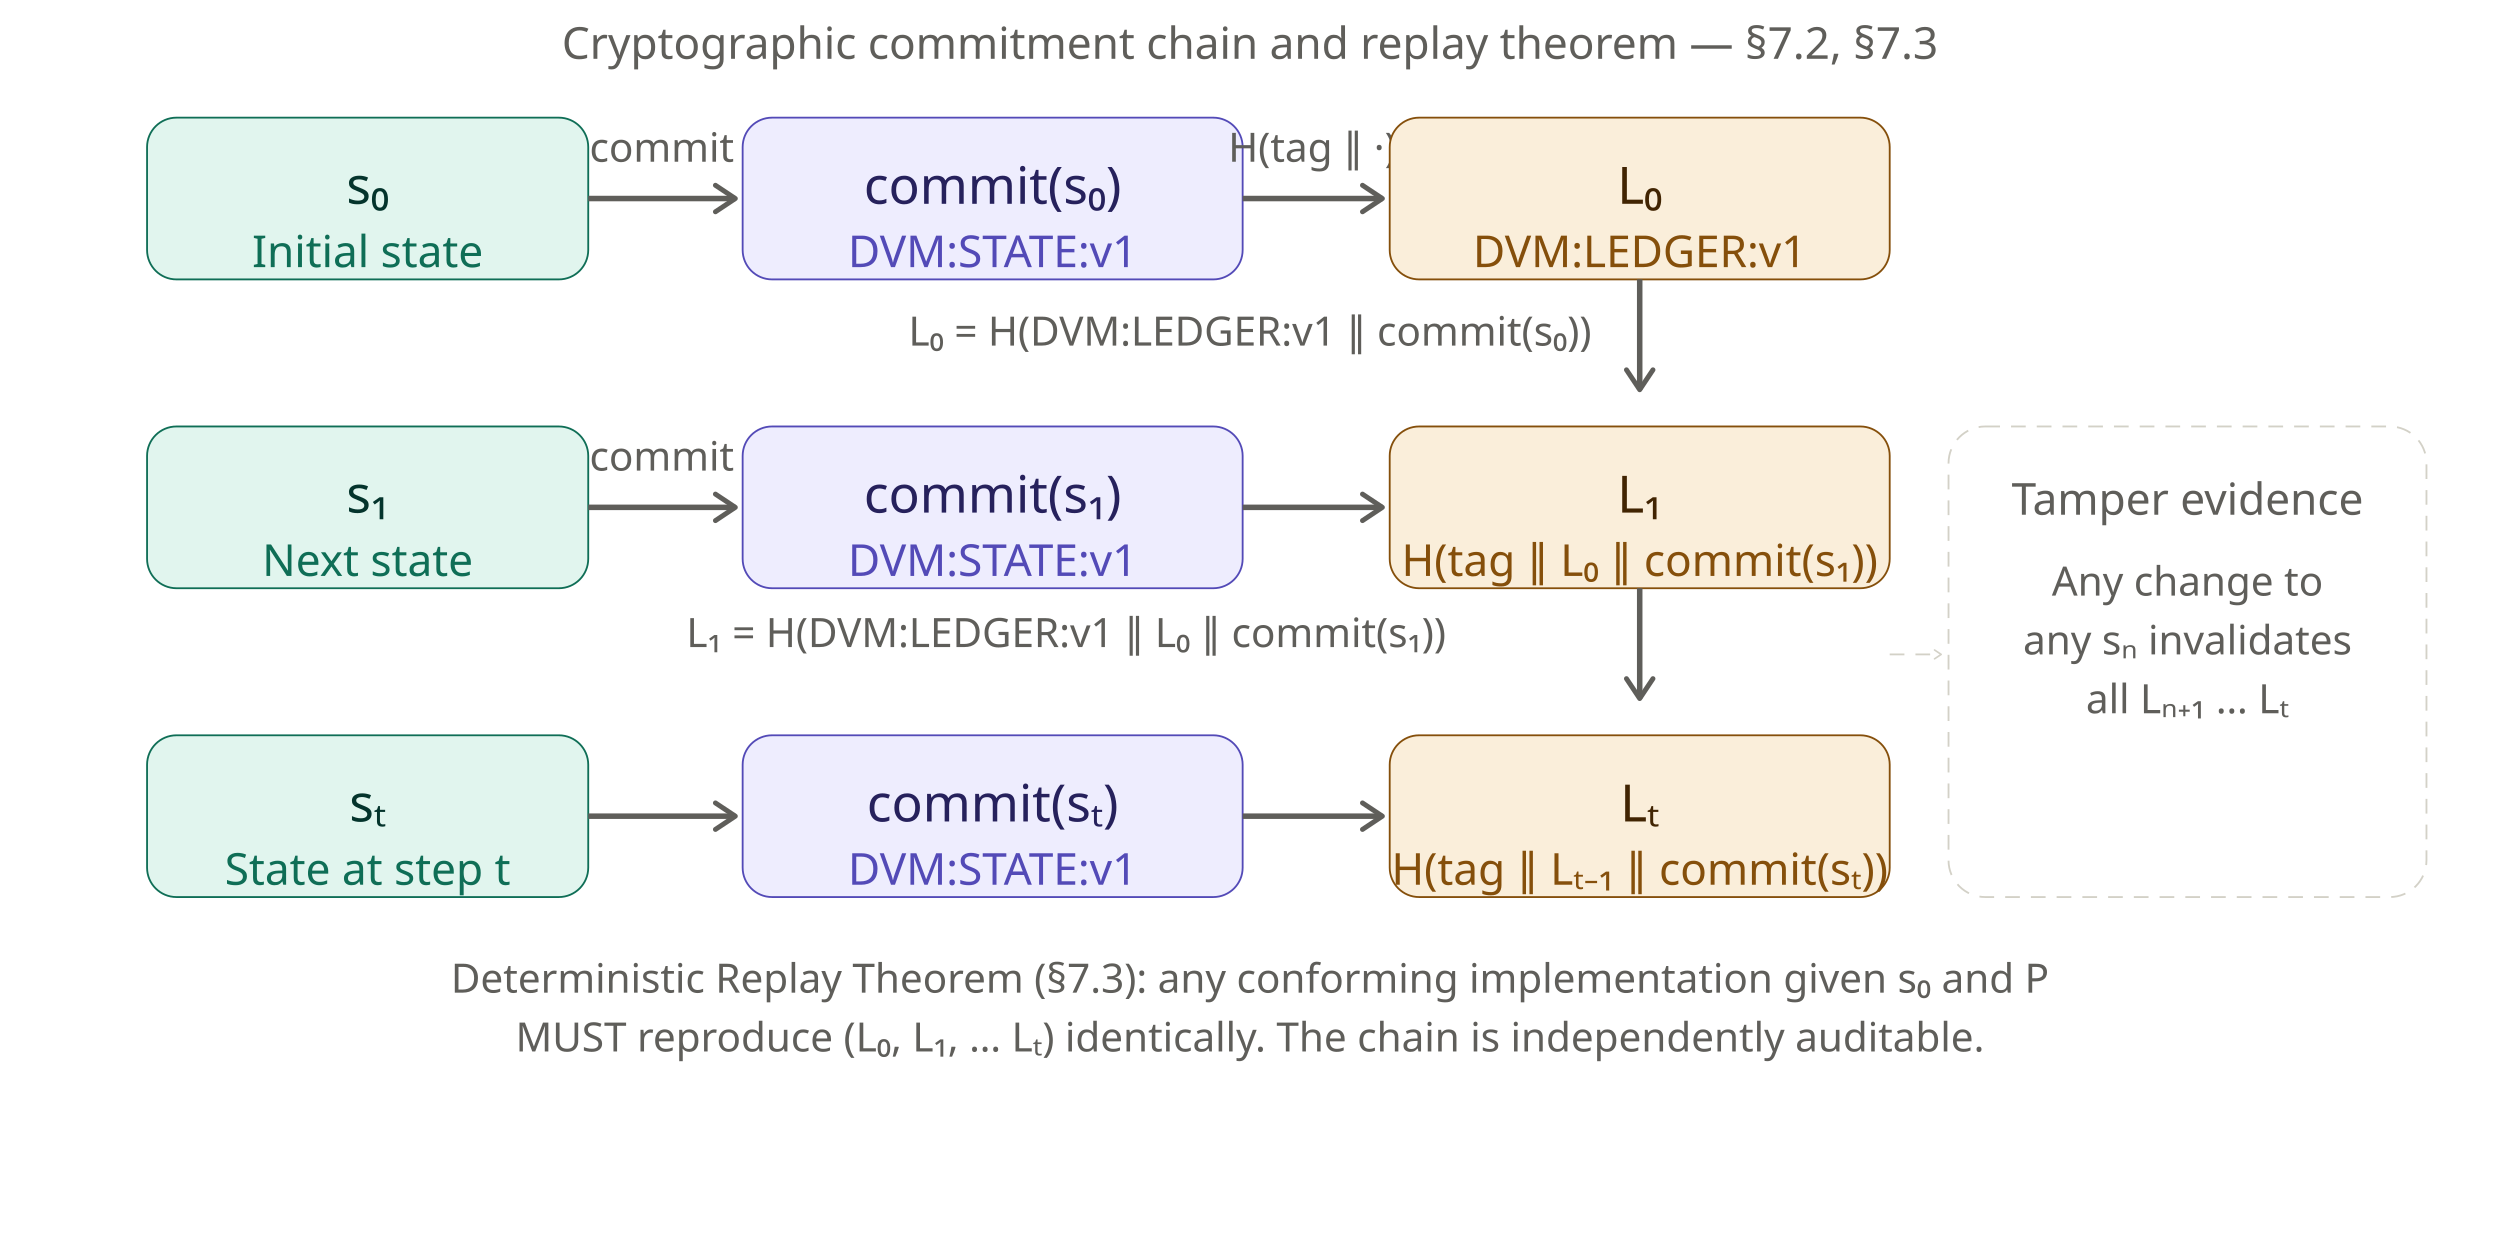
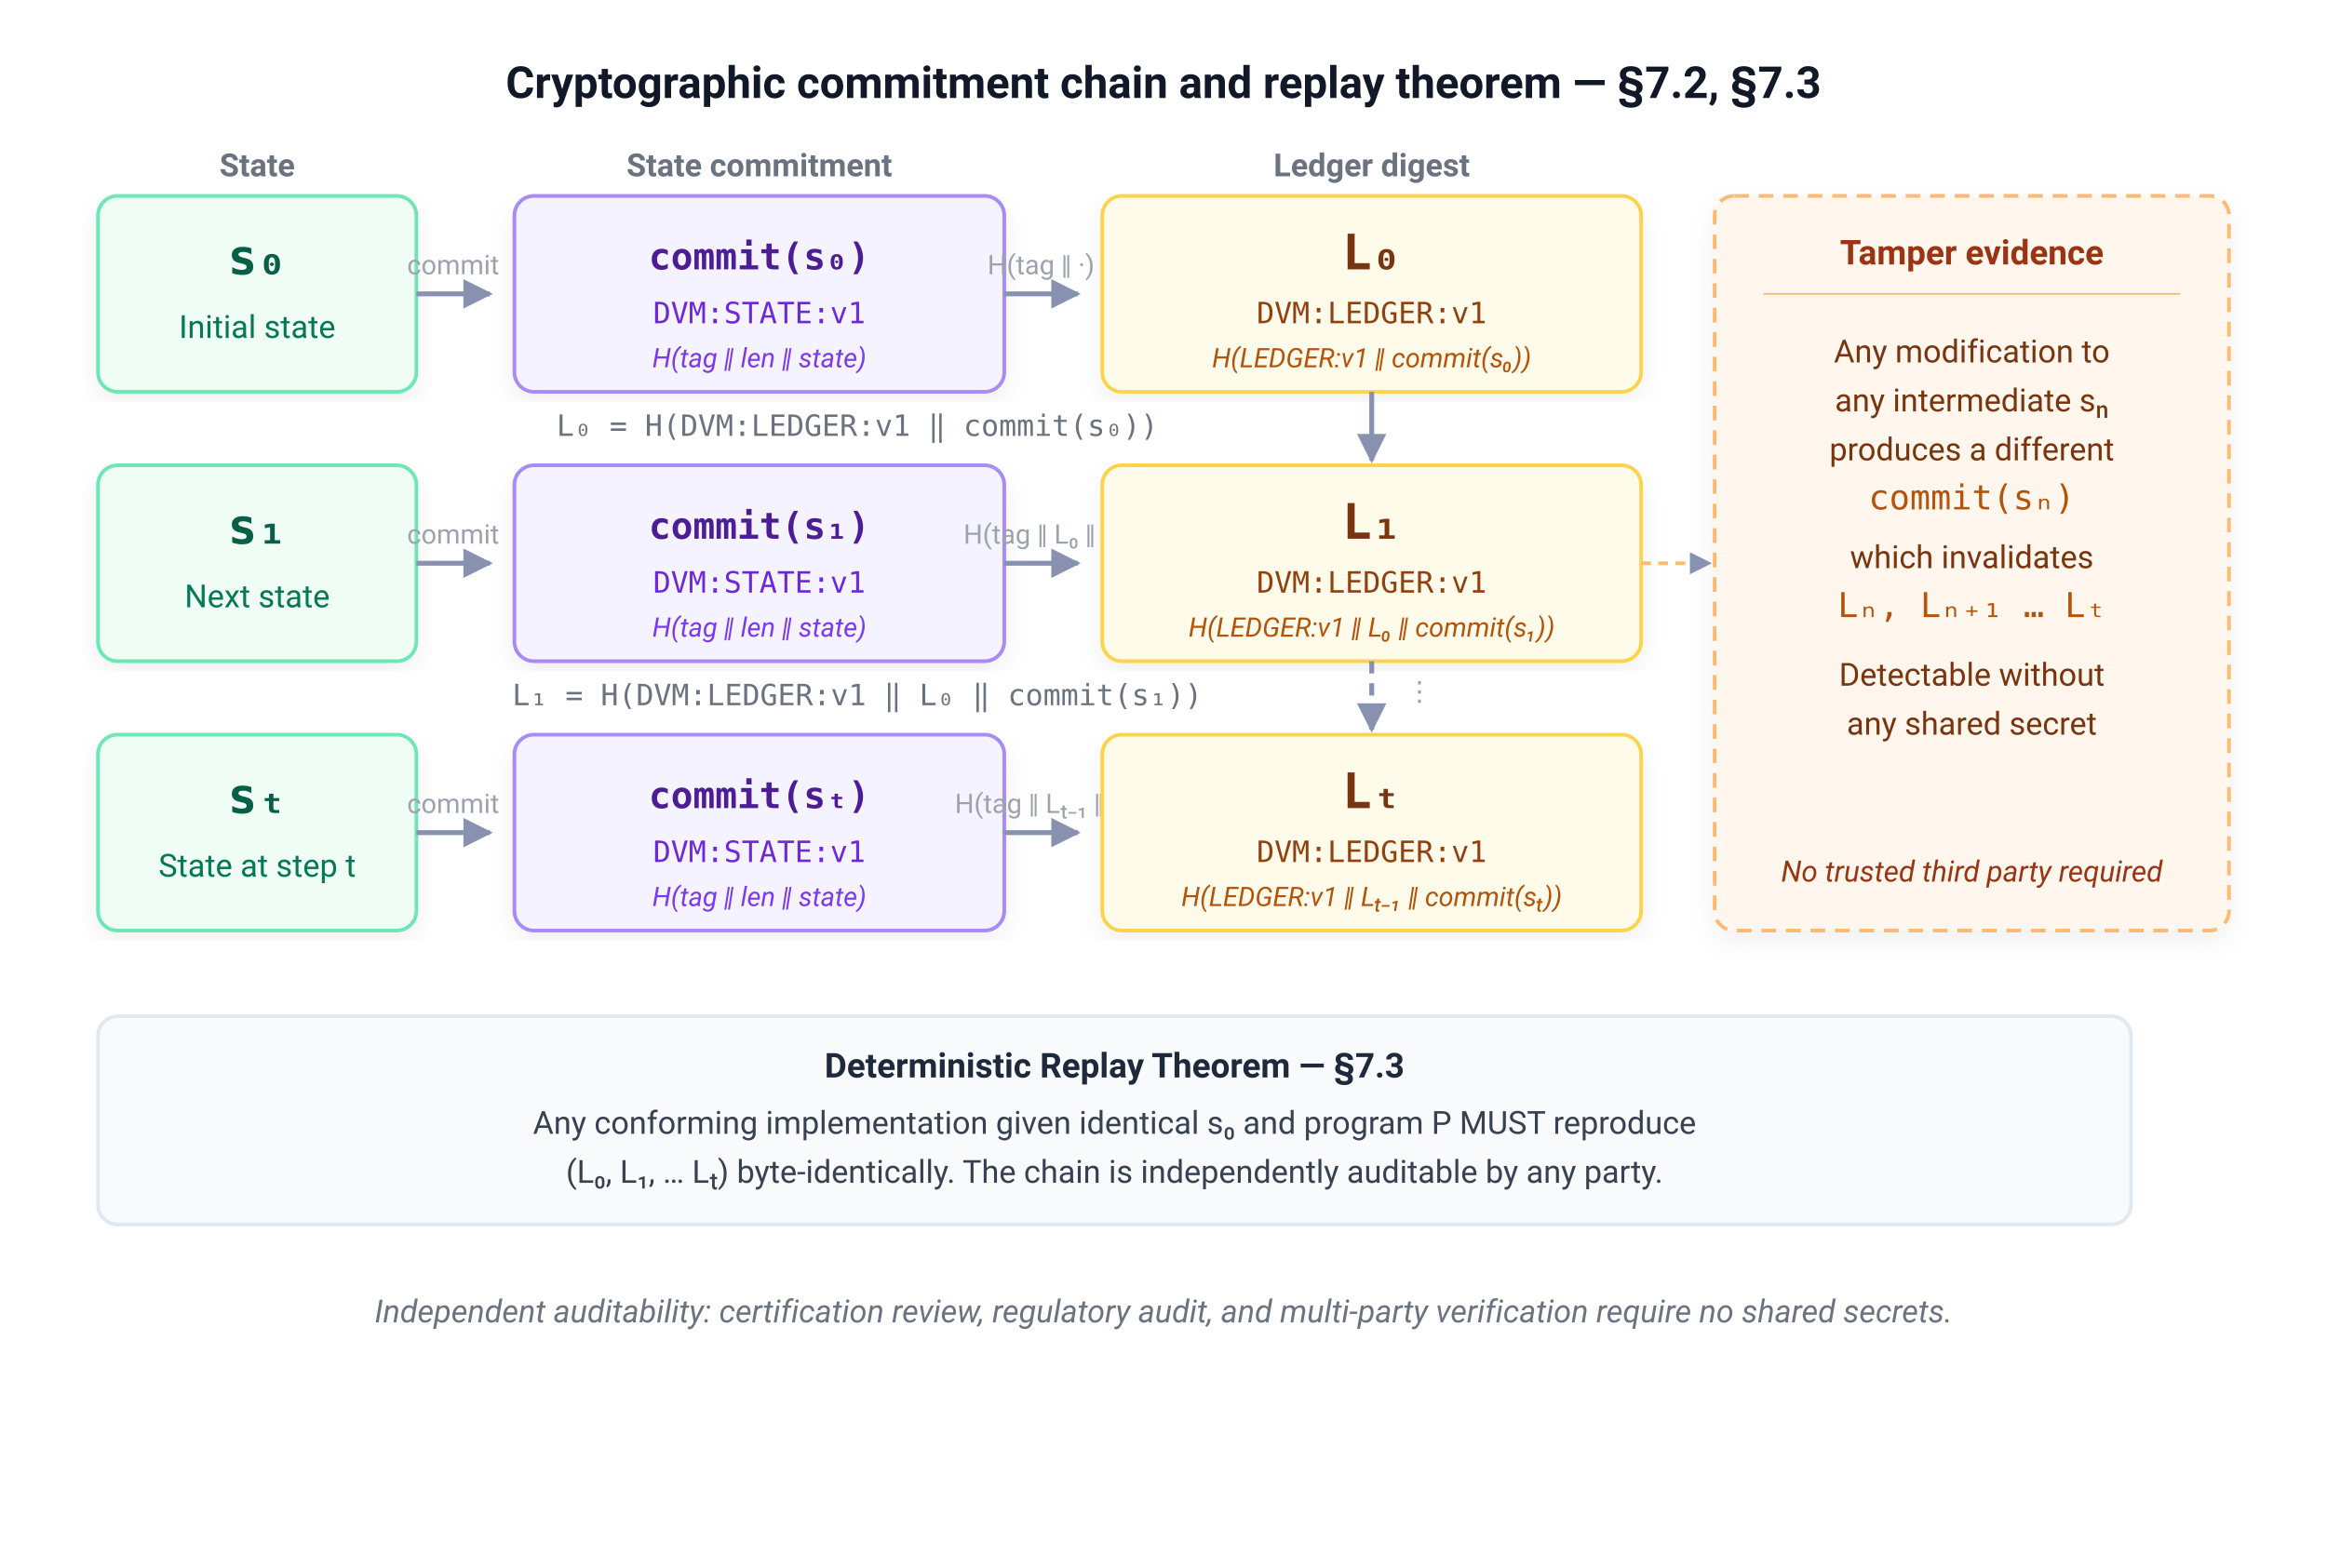
- <svg xmlns="http://www.w3.org/2000/svg" width="680" height="340" viewBox="0 0 680 340" font-family="system-ui, sans-serif">
+ <svg xmlns="http://www.w3.org/2000/svg" viewBox="0 0 950 640" width="100%" style="background-color: #ffffff; font-family: system-ui, -apple-system, 'Segoe UI', Roboto, Helvetica, Arial, sans-serif;">
  <defs>
-     <marker id="arrow" viewBox="0 0 10 10" refX="8" refY="5" markerWidth="6" markerHeight="6" orient="auto-start-reverse">
-       <path d="M2 1L8 5L2 9" fill="none" stroke="context-stroke" stroke-width="1.5" stroke-linecap="round" stroke-linejoin="round" />
+     <marker id="arrow" viewBox="0 0 10 10" refX="9" refY="5" markerWidth="6" markerHeight="6" orient="auto">
+       <path d="M 0 0 L 10 5 L 0 10 z" fill="#8892B0" />
    </marker>
+     <marker id="arrow-down" viewBox="0 0 10 10" refX="5" refY="9" markerWidth="6" markerHeight="6" orient="auto">
+       <path d="M 0 0 L 10 5 L 0 10 z" fill="#8892B0" />
+     </marker>
+     <filter id="shadow" x="-5%" y="-5%" width="110%" height="110%">
+       <feDropShadow dx="0" dy="4" stdDeviation="5" flood-color="#000000" flood-opacity="0.06" />
+     </filter>
  </defs>
-   <text x="340" y="16" text-anchor="middle" font-size="12" fill="#5F5E5A">Cryptographic commitment chain and replay theorem — §7.2, §7.3</text>
-   <rect x="40" y="32" width="120" height="44" rx="8" fill="#E1F5EE" stroke="#0F6E56" stroke-width="0.5" />
-   <text x="100" y="50" text-anchor="middle" font-size="14" font-weight="500" fill="#04342C" dominant-baseline="central">s₀</text>
-   <text x="100" y="68" text-anchor="middle" font-size="12" fill="#0F6E56" dominant-baseline="central">Initial state</text>
-   <line x1="160" y1="54" x2="200" y2="54" stroke="#5F5E5A" stroke-width="1.5" marker-end="url(#arrow)" />
-   <text x="180" y="44" text-anchor="middle" font-size="11" fill="#5F5E5A">commit</text>
-   <rect x="202" y="32" width="136" height="44" rx="8" fill="#EEEDFE" stroke="#534AB7" stroke-width="0.5" />
-   <text x="270" y="50" text-anchor="middle" font-size="14" font-weight="500" fill="#26215C" dominant-baseline="central">commit(s₀)</text>
-   <text x="270" y="68" text-anchor="middle" font-size="12" fill="#534AB7" dominant-baseline="central">DVM:STATE:v1</text>
-   <line x1="338" y1="54" x2="376" y2="54" stroke="#5F5E5A" stroke-width="1.5" marker-end="url(#arrow)" />
-   <text x="357" y="44" text-anchor="middle" font-size="11" fill="#5F5E5A">H(tag ∥ ·)</text>
-   <rect x="378" y="32" width="136" height="44" rx="8" fill="#FAEEDA" stroke="#854F0B" stroke-width="0.5" />
-   <text x="446" y="50" text-anchor="middle" font-size="14" font-weight="500" fill="#412402" dominant-baseline="central">L₀</text>
-   <text x="446" y="68" text-anchor="middle" font-size="12" fill="#854F0B" dominant-baseline="central">DVM:LEDGER:v1</text>
-   <text x="340" y="94" text-anchor="middle" font-size="11" fill="#5F5E5A">L₀ = H(DVM:LEDGER:v1 ∥ commit(s₀))</text>
-   <line x1="446" y1="76" x2="446" y2="106" stroke="#5F5E5A" stroke-width="1.5" marker-end="url(#arrow)" />
-   <rect x="40" y="116" width="120" height="44" rx="8" fill="#E1F5EE" stroke="#0F6E56" stroke-width="0.5" />
-   <text x="100" y="134" text-anchor="middle" font-size="14" font-weight="500" fill="#04342C" dominant-baseline="central">s₁</text>
-   <text x="100" y="152" text-anchor="middle" font-size="12" fill="#0F6E56" dominant-baseline="central">Next state</text>
-   <line x1="160" y1="138" x2="200" y2="138" stroke="#5F5E5A" stroke-width="1.5" marker-end="url(#arrow)" />
-   <text x="180" y="128" text-anchor="middle" font-size="11" fill="#5F5E5A">commit</text>
-   <rect x="202" y="116" width="136" height="44" rx="8" fill="#EEEDFE" stroke="#534AB7" stroke-width="0.5" />
-   <text x="270" y="134" text-anchor="middle" font-size="14" font-weight="500" fill="#26215C" dominant-baseline="central">commit(s₁)</text>
-   <text x="270" y="152" text-anchor="middle" font-size="12" fill="#534AB7" dominant-baseline="central">DVM:STATE:v1</text>
-   <line x1="338" y1="138" x2="376" y2="138" stroke="#5F5E5A" stroke-width="1.5" marker-end="url(#arrow)" />
-   <rect x="378" y="116" width="136" height="44" rx="8" fill="#FAEEDA" stroke="#854F0B" stroke-width="0.5" />
-   <text x="446" y="134" text-anchor="middle" font-size="14" font-weight="500" fill="#412402" dominant-baseline="central">L₁</text>
-   <text x="446" y="152" text-anchor="middle" font-size="12" fill="#854F0B" dominant-baseline="central">H(tag ∥ L₀ ∥ commit(s₁))</text>
-   <text x="290" y="176" text-anchor="middle" font-size="11" fill="#5F5E5A">L₁ = H(DVM:LEDGER:v1 ∥ L₀ ∥ commit(s₁))</text>
-   <line x1="446" y1="160" x2="446" y2="190" stroke="#5F5E5A" stroke-width="1.5" marker-end="url(#arrow)" />
-   <rect x="40" y="200" width="120" height="44" rx="8" fill="#E1F5EE" stroke="#0F6E56" stroke-width="0.5" />
-   <text x="100" y="218" text-anchor="middle" font-size="14" font-weight="500" fill="#04342C" dominant-baseline="central">sₜ</text>
-   <text x="100" y="236" text-anchor="middle" font-size="12" fill="#0F6E56" dominant-baseline="central">State at step t</text>
-   <line x1="160" y1="222" x2="200" y2="222" stroke="#5F5E5A" stroke-width="1.5" marker-end="url(#arrow)" />
-   <rect x="202" y="200" width="136" height="44" rx="8" fill="#EEEDFE" stroke="#534AB7" stroke-width="0.5" />
-   <text x="270" y="218" text-anchor="middle" font-size="14" font-weight="500" fill="#26215C" dominant-baseline="central">commit(sₜ)</text>
-   <text x="270" y="236" text-anchor="middle" font-size="12" fill="#534AB7" dominant-baseline="central">DVM:STATE:v1</text>
-   <line x1="338" y1="222" x2="376" y2="222" stroke="#5F5E5A" stroke-width="1.5" marker-end="url(#arrow)" />
-   <rect x="378" y="200" width="136" height="44" rx="8" fill="#FAEEDA" stroke="#854F0B" stroke-width="0.5" />
-   <text x="446" y="218" text-anchor="middle" font-size="14" font-weight="500" fill="#412402" dominant-baseline="central">Lₜ</text>
-   <text x="446" y="236" text-anchor="middle" font-size="12" fill="#854F0B" dominant-baseline="central">H(tag ∥ Lₜ₋₁ ∥ commit(sₜ))</text>
-   <rect x="530" y="116" width="130" height="128" rx="10" fill="none" stroke="#D3D1C7" stroke-width="0.5" stroke-dasharray="4 3" />
-   <text x="595" y="140" text-anchor="middle" font-size="12" fill="#5F5E5A">Tamper evidence</text>
-   <text x="595" y="162" text-anchor="middle" font-size="11" fill="#5F5E5A">Any change to</text>
-   <text x="595" y="178" text-anchor="middle" font-size="11" fill="#5F5E5A">any sₙ invalidates</text>
-   <text x="595" y="194" text-anchor="middle" font-size="11" fill="#5F5E5A">all Lₙ₊₁ … Lₜ</text>
-   <line x1="514" y1="178" x2="528" y2="178" stroke="#D3D1C7" stroke-width="0.5" stroke-dasharray="4 3" marker-end="url(#arrow)" />
-   <text x="340" y="270" text-anchor="middle" font-size="11" fill="#5F5E5A">Deterministic Replay Theorem (§7.3): any conforming implementation given s₀ and P</text>
-   <text x="340" y="286" text-anchor="middle" font-size="11" fill="#5F5E5A">MUST reproduce (L₀, L₁, … Lₜ) identically. The chain is independently auditable.</text>
+   <text x="475" y="40" font-size="18" font-weight="600" text-anchor="middle" fill="#111827">Cryptographic commitment chain and replay theorem — §7.2, §7.3</text>
+   <text x="105" y="72" font-size="13" font-weight="bold" text-anchor="middle" fill="#6B7280">State</text>
+   <text x="310" y="72" font-size="13" font-weight="bold" text-anchor="middle" fill="#6B7280">State commitment</text>
+   <text x="560" y="72" font-size="13" font-weight="bold" text-anchor="middle" fill="#6B7280">Ledger digest</text>
+   <g transform="translate(40, 80)">
+     <rect width="130" height="80" rx="8" fill="#F0FDF4" stroke="#6EE7B7" stroke-width="1.5" filter="url(#shadow)" />
+     <text x="65" y="32" font-size="20" font-family="monospace" font-weight="bold" text-anchor="middle" fill="#065F46">s₀</text>
+     <text x="65" y="58" font-size="13" text-anchor="middle" fill="#047857">Initial state</text>
+   </g>
+   <path d="M 170 120 L 200 120" stroke="#8892B0" stroke-width="2" marker-end="url(#arrow)" />
+   <text x="185" y="112" font-size="11" text-anchor="middle" fill="#9CA3AF">commit</text>
+   <g transform="translate(210, 80)">
+     <rect width="200" height="80" rx="8" fill="#F5F3FF" stroke="#A78BFA" stroke-width="1.5" filter="url(#shadow)" />
+     <text x="100" y="30" font-size="15" font-family="monospace" font-weight="bold" text-anchor="middle" fill="#4C1D95">commit(s₀)</text>
+     <text x="100" y="52" font-size="12" font-family="monospace" text-anchor="middle" fill="#6D28D9">DVM:STATE:v1</text>
+     <text x="100" y="70" font-size="11" font-style="italic" text-anchor="middle" fill="#7C3AED">H(tag ‖ len ‖ state)</text>
+   </g>
+   <path d="M 410 120 L 440 120" stroke="#8892B0" stroke-width="2" marker-end="url(#arrow)" />
+   <text x="425" y="112" font-size="11" text-anchor="middle" fill="#9CA3AF">H(tag ‖ ·)</text>
+   <g transform="translate(450, 80)">
+     <rect width="220" height="80" rx="8" fill="#FFFBEB" stroke="#FCD34D" stroke-width="1.5" filter="url(#shadow)" />
+     <text x="110" y="30" font-size="20" font-family="monospace" font-weight="bold" text-anchor="middle" fill="#78350F">L₀</text>
+     <text x="110" y="52" font-size="12" font-family="monospace" text-anchor="middle" fill="#92400E">DVM:LEDGER:v1</text>
+     <text x="110" y="70" font-size="11" font-style="italic" text-anchor="middle" fill="#B45309">H(LEDGER:v1 ‖ commit(s₀))</text>
+   </g>
+   <text x="350" y="178" font-size="12" font-family="monospace" text-anchor="middle" fill="#6B7280">L₀ = H(DVM:LEDGER:v1 ‖ commit(s₀))</text>
+   <path d="M 560 160 L 560 188" stroke="#8892B0" stroke-width="2" marker-end="url(#arrow)" />
+   <g transform="translate(40, 190)">
+     <rect width="130" height="80" rx="8" fill="#F0FDF4" stroke="#6EE7B7" stroke-width="1.5" filter="url(#shadow)" />
+     <text x="65" y="32" font-size="20" font-family="monospace" font-weight="bold" text-anchor="middle" fill="#065F46">s₁</text>
+     <text x="65" y="58" font-size="13" text-anchor="middle" fill="#047857">Next state</text>
+   </g>
+   <path d="M 170 230 L 200 230" stroke="#8892B0" stroke-width="2" marker-end="url(#arrow)" />
+   <text x="185" y="222" font-size="11" text-anchor="middle" fill="#9CA3AF">commit</text>
+   <g transform="translate(210, 190)">
+     <rect width="200" height="80" rx="8" fill="#F5F3FF" stroke="#A78BFA" stroke-width="1.5" filter="url(#shadow)" />
+     <text x="100" y="30" font-size="15" font-family="monospace" font-weight="bold" text-anchor="middle" fill="#4C1D95">commit(s₁)</text>
+     <text x="100" y="52" font-size="12" font-family="monospace" text-anchor="middle" fill="#6D28D9">DVM:STATE:v1</text>
+     <text x="100" y="70" font-size="11" font-style="italic" text-anchor="middle" fill="#7C3AED">H(tag ‖ len ‖ state)</text>
+   </g>
+   <path d="M 410 230 L 440 230" stroke="#8892B0" stroke-width="2" marker-end="url(#arrow)" />
+   <text x="425" y="222" font-size="11" text-anchor="middle" fill="#9CA3AF">H(tag ‖ L₀ ‖ ·)</text>
+   <g transform="translate(450, 190)">
+     <rect width="220" height="80" rx="8" fill="#FFFBEB" stroke="#FCD34D" stroke-width="1.5" filter="url(#shadow)" />
+     <text x="110" y="30" font-size="20" font-family="monospace" font-weight="bold" text-anchor="middle" fill="#78350F">L₁</text>
+     <text x="110" y="52" font-size="12" font-family="monospace" text-anchor="middle" fill="#92400E">DVM:LEDGER:v1</text>
+     <text x="110" y="70" font-size="11" font-style="italic" text-anchor="middle" fill="#B45309">H(LEDGER:v1 ‖ L₀ ‖ commit(s₁))</text>
+   </g>
+   <text x="350" y="288" font-size="12" font-family="monospace" text-anchor="middle" fill="#6B7280">L₁ = H(DVM:LEDGER:v1 ‖ L₀ ‖ commit(s₁))</text>
+   <path d="M 560 270 L 560 298" stroke="#8892B0" stroke-width="2" stroke-dasharray="5 4" marker-end="url(#arrow)" />
+   <text x="574" y="286" font-size="11" fill="#9CA3AF">⋮</text>
+   <g transform="translate(40, 300)">
+     <rect width="130" height="80" rx="8" fill="#F0FDF4" stroke="#6EE7B7" stroke-width="1.5" filter="url(#shadow)" />
+     <text x="65" y="32" font-size="20" font-family="monospace" font-weight="bold" text-anchor="middle" fill="#065F46">sₜ</text>
+     <text x="65" y="58" font-size="13" text-anchor="middle" fill="#047857">State at step t</text>
+   </g>
+   <path d="M 170 340 L 200 340" stroke="#8892B0" stroke-width="2" marker-end="url(#arrow)" />
+   <text x="185" y="332" font-size="11" text-anchor="middle" fill="#9CA3AF">commit</text>
+   <g transform="translate(210, 300)">
+     <rect width="200" height="80" rx="8" fill="#F5F3FF" stroke="#A78BFA" stroke-width="1.5" filter="url(#shadow)" />
+     <text x="100" y="30" font-size="15" font-family="monospace" font-weight="bold" text-anchor="middle" fill="#4C1D95">commit(sₜ)</text>
+     <text x="100" y="52" font-size="12" font-family="monospace" text-anchor="middle" fill="#6D28D9">DVM:STATE:v1</text>
+     <text x="100" y="70" font-size="11" font-style="italic" text-anchor="middle" fill="#7C3AED">H(tag ‖ len ‖ state)</text>
+   </g>
+   <path d="M 410 340 L 440 340" stroke="#8892B0" stroke-width="2" marker-end="url(#arrow)" />
+   <text x="425" y="332" font-size="11" text-anchor="middle" fill="#9CA3AF">H(tag ‖ Lₜ₋₁ ‖ ·)</text>
+   <g transform="translate(450, 300)">
+     <rect width="220" height="80" rx="8" fill="#FFFBEB" stroke="#FCD34D" stroke-width="1.5" filter="url(#shadow)" />
+     <text x="110" y="30" font-size="20" font-family="monospace" font-weight="bold" text-anchor="middle" fill="#78350F">Lₜ</text>
+     <text x="110" y="52" font-size="12" font-family="monospace" text-anchor="middle" fill="#92400E">DVM:LEDGER:v1</text>
+     <text x="110" y="70" font-size="11" font-style="italic" text-anchor="middle" fill="#B45309">H(LEDGER:v1 ‖ Lₜ₋₁ ‖ commit(sₜ))</text>
+   </g>
+   <rect x="700" y="80" width="210" height="300" rx="8" fill="#FFF7ED" stroke="#FDBA74" stroke-width="1.5" stroke-dasharray="6 4" filter="url(#shadow)" />
+   <text x="805" y="108" font-size="14" font-weight="bold" text-anchor="middle" fill="#9A3412">Tamper evidence</text>
+   <line x1="720" y1="120" x2="890" y2="120" stroke="#FDBA74" stroke-width="0.75" />
+   <text x="805" y="148" font-size="13" text-anchor="middle" fill="#78350F">Any modification to</text>
+   <text x="805" y="168" font-size="13" text-anchor="middle" fill="#78350F">any intermediate sₙ</text>
+   <text x="805" y="188" font-size="13" text-anchor="middle" fill="#78350F">produces a different</text>
+   <text x="805" y="208" font-size="14" font-family="monospace" text-anchor="middle" fill="#B45309">commit(sₙ)</text>
+   <text x="805" y="232" font-size="13" text-anchor="middle" fill="#78350F">which invalidates</text>
+   <text x="805" y="252" font-size="14" font-family="monospace" text-anchor="middle" fill="#B45309">Lₙ, Lₙ₊₁ … Lₜ</text>
+   <text x="805" y="280" font-size="13" text-anchor="middle" fill="#78350F">Detectable without</text>
+   <text x="805" y="300" font-size="13" text-anchor="middle" fill="#78350F">any shared secret</text>
+   <text x="805" y="360" font-size="12" font-style="italic" text-anchor="middle" fill="#9A3412">No trusted third party required</text>
+   <path d="M 670 230 L 698 230" stroke="#FDBA74" stroke-width="1.5" stroke-dasharray="4 3" marker-end="url(#arrow)" />
+   <rect x="40" y="415" width="830" height="85" rx="8" fill="#F8FAFC" stroke="#E2E8F0" stroke-width="1.5" />
+   <text x="455" y="440" font-size="14" font-weight="bold" text-anchor="middle" fill="#1E293B">Deterministic Replay Theorem — §7.3</text>
+   <text x="455" y="463" font-size="13" text-anchor="middle" fill="#374151">Any conforming implementation given identical s₀ and program P MUST reproduce</text>
+   <text x="455" y="483" font-size="13" text-anchor="middle" fill="#374151">(L₀, L₁, … Lₜ) byte-identically. The chain is independently auditable by any party.</text>
+   <text x="475" y="540" font-size="13" font-style="italic" text-anchor="middle" fill="#6B7280">Independent auditability: certification review, regulatory audit, and multi-party verification require no shared secrets.</text>
</svg>
